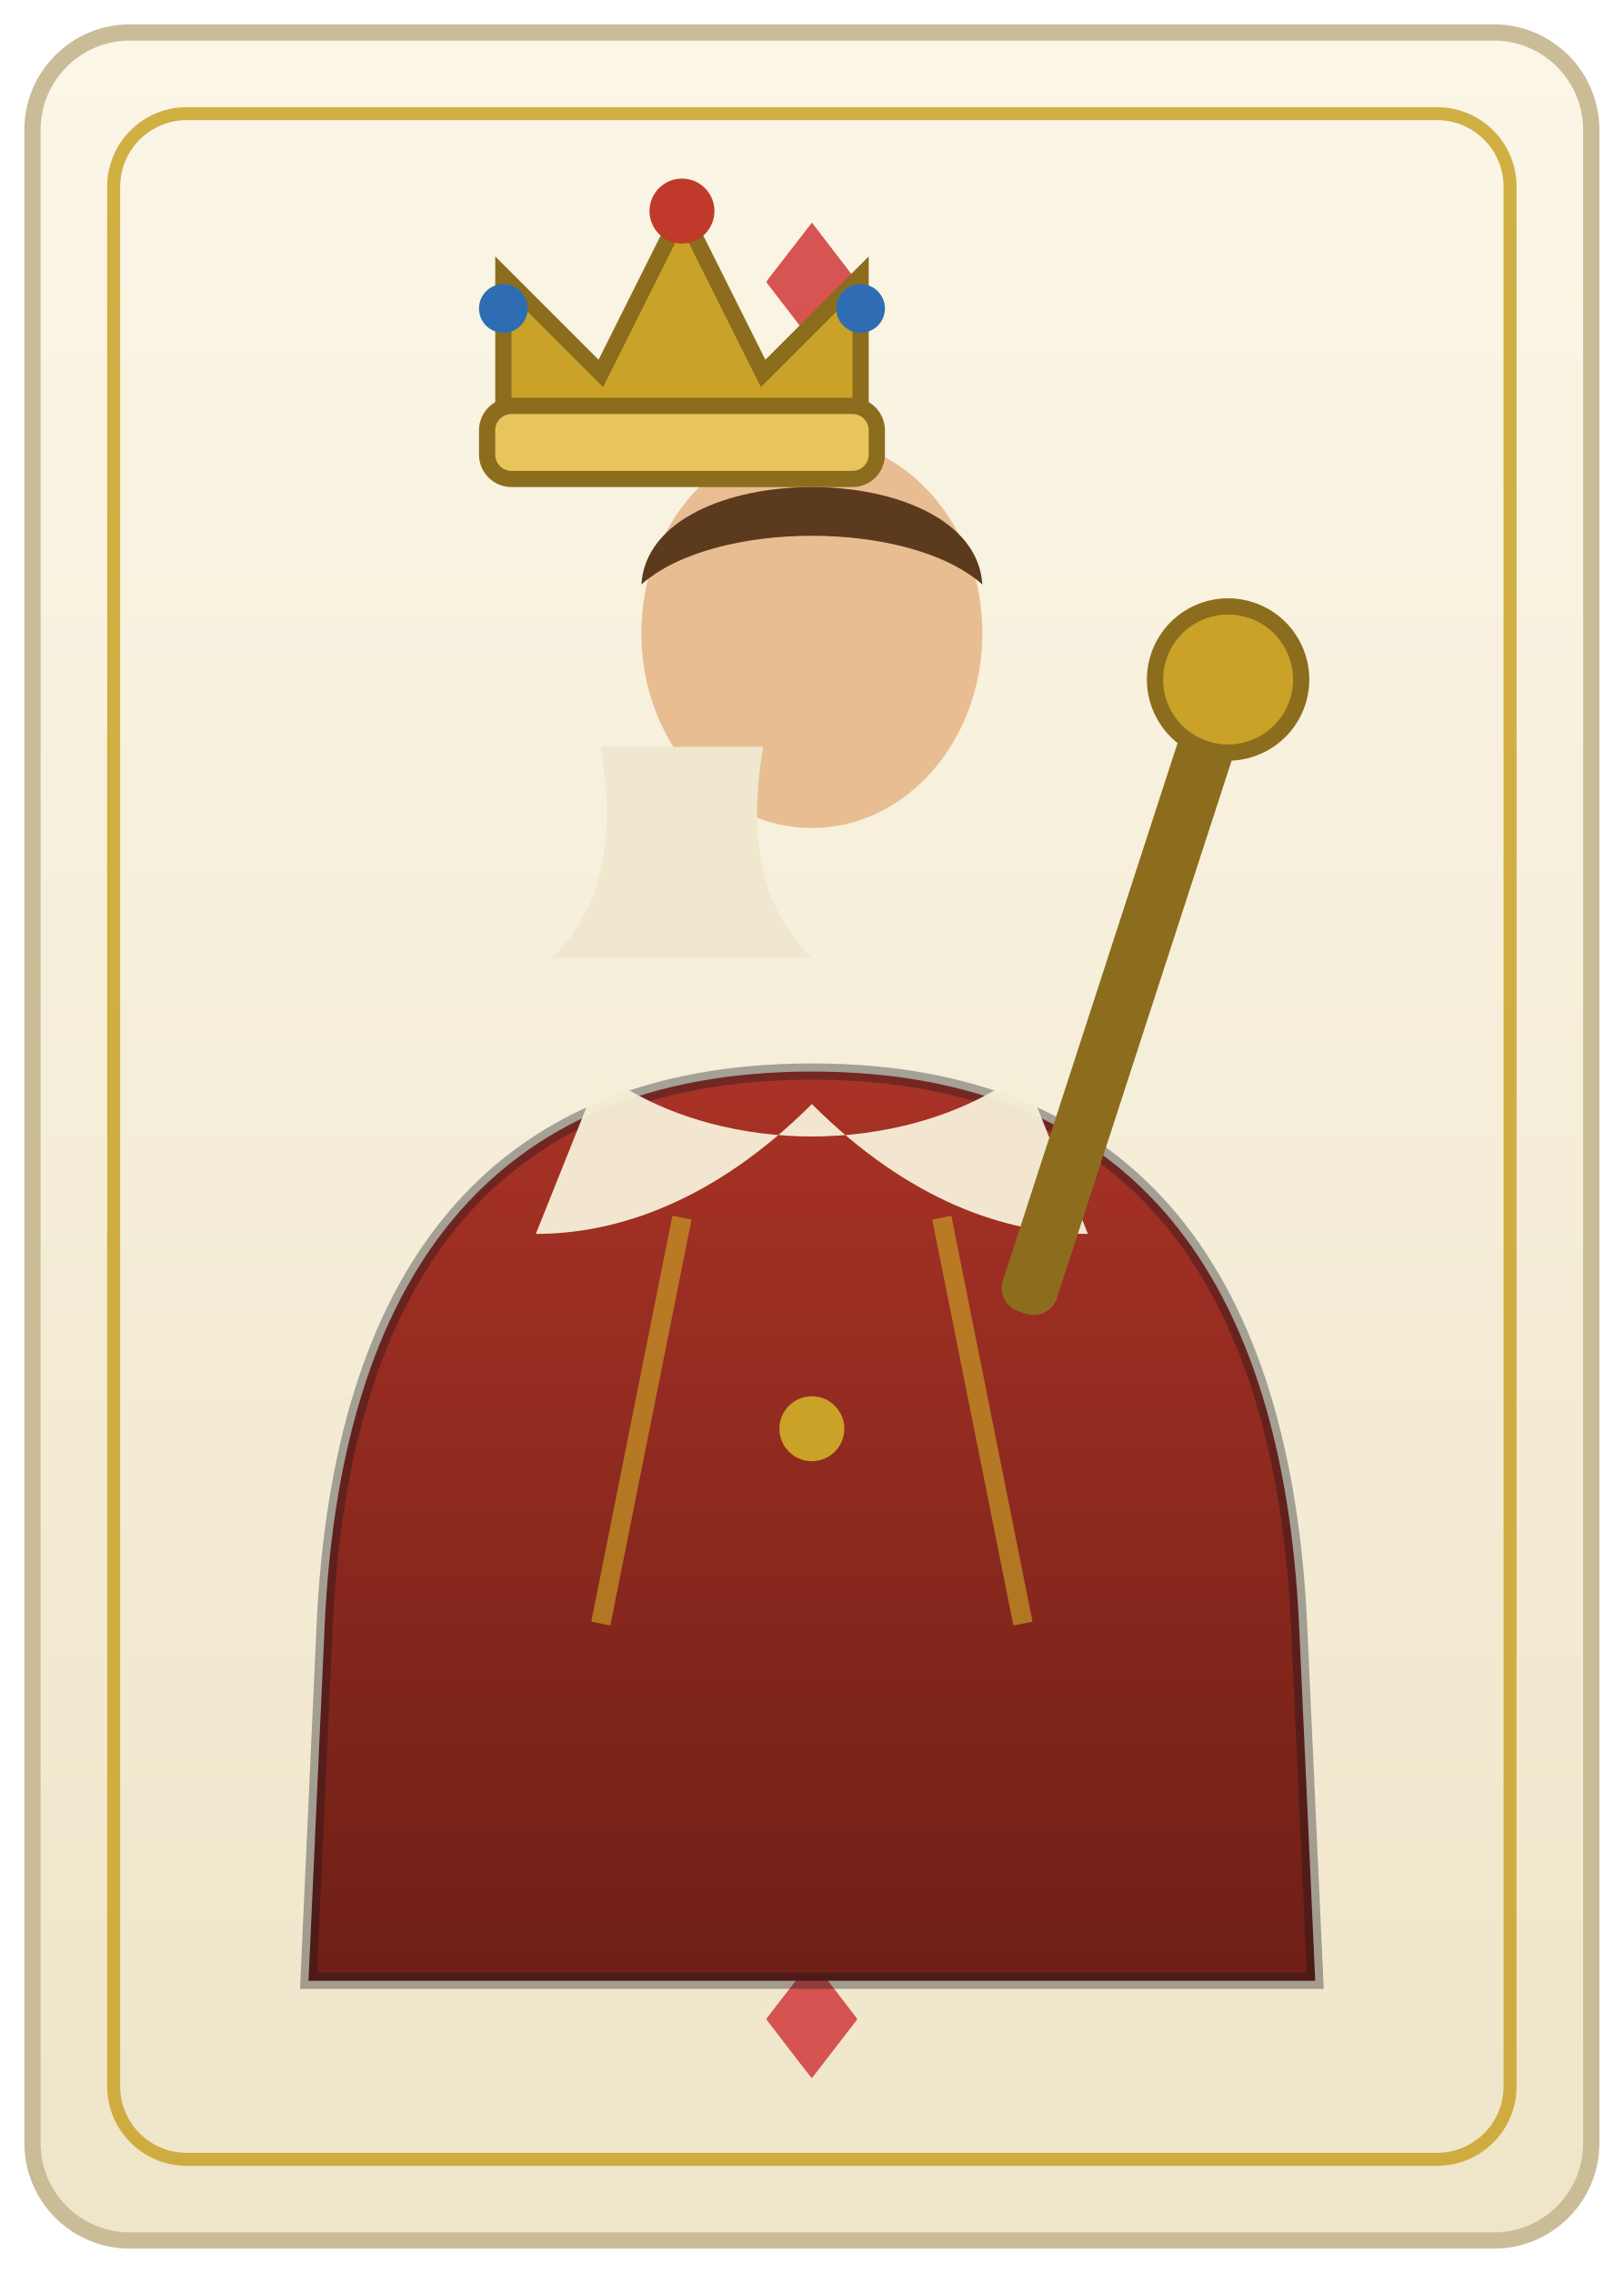
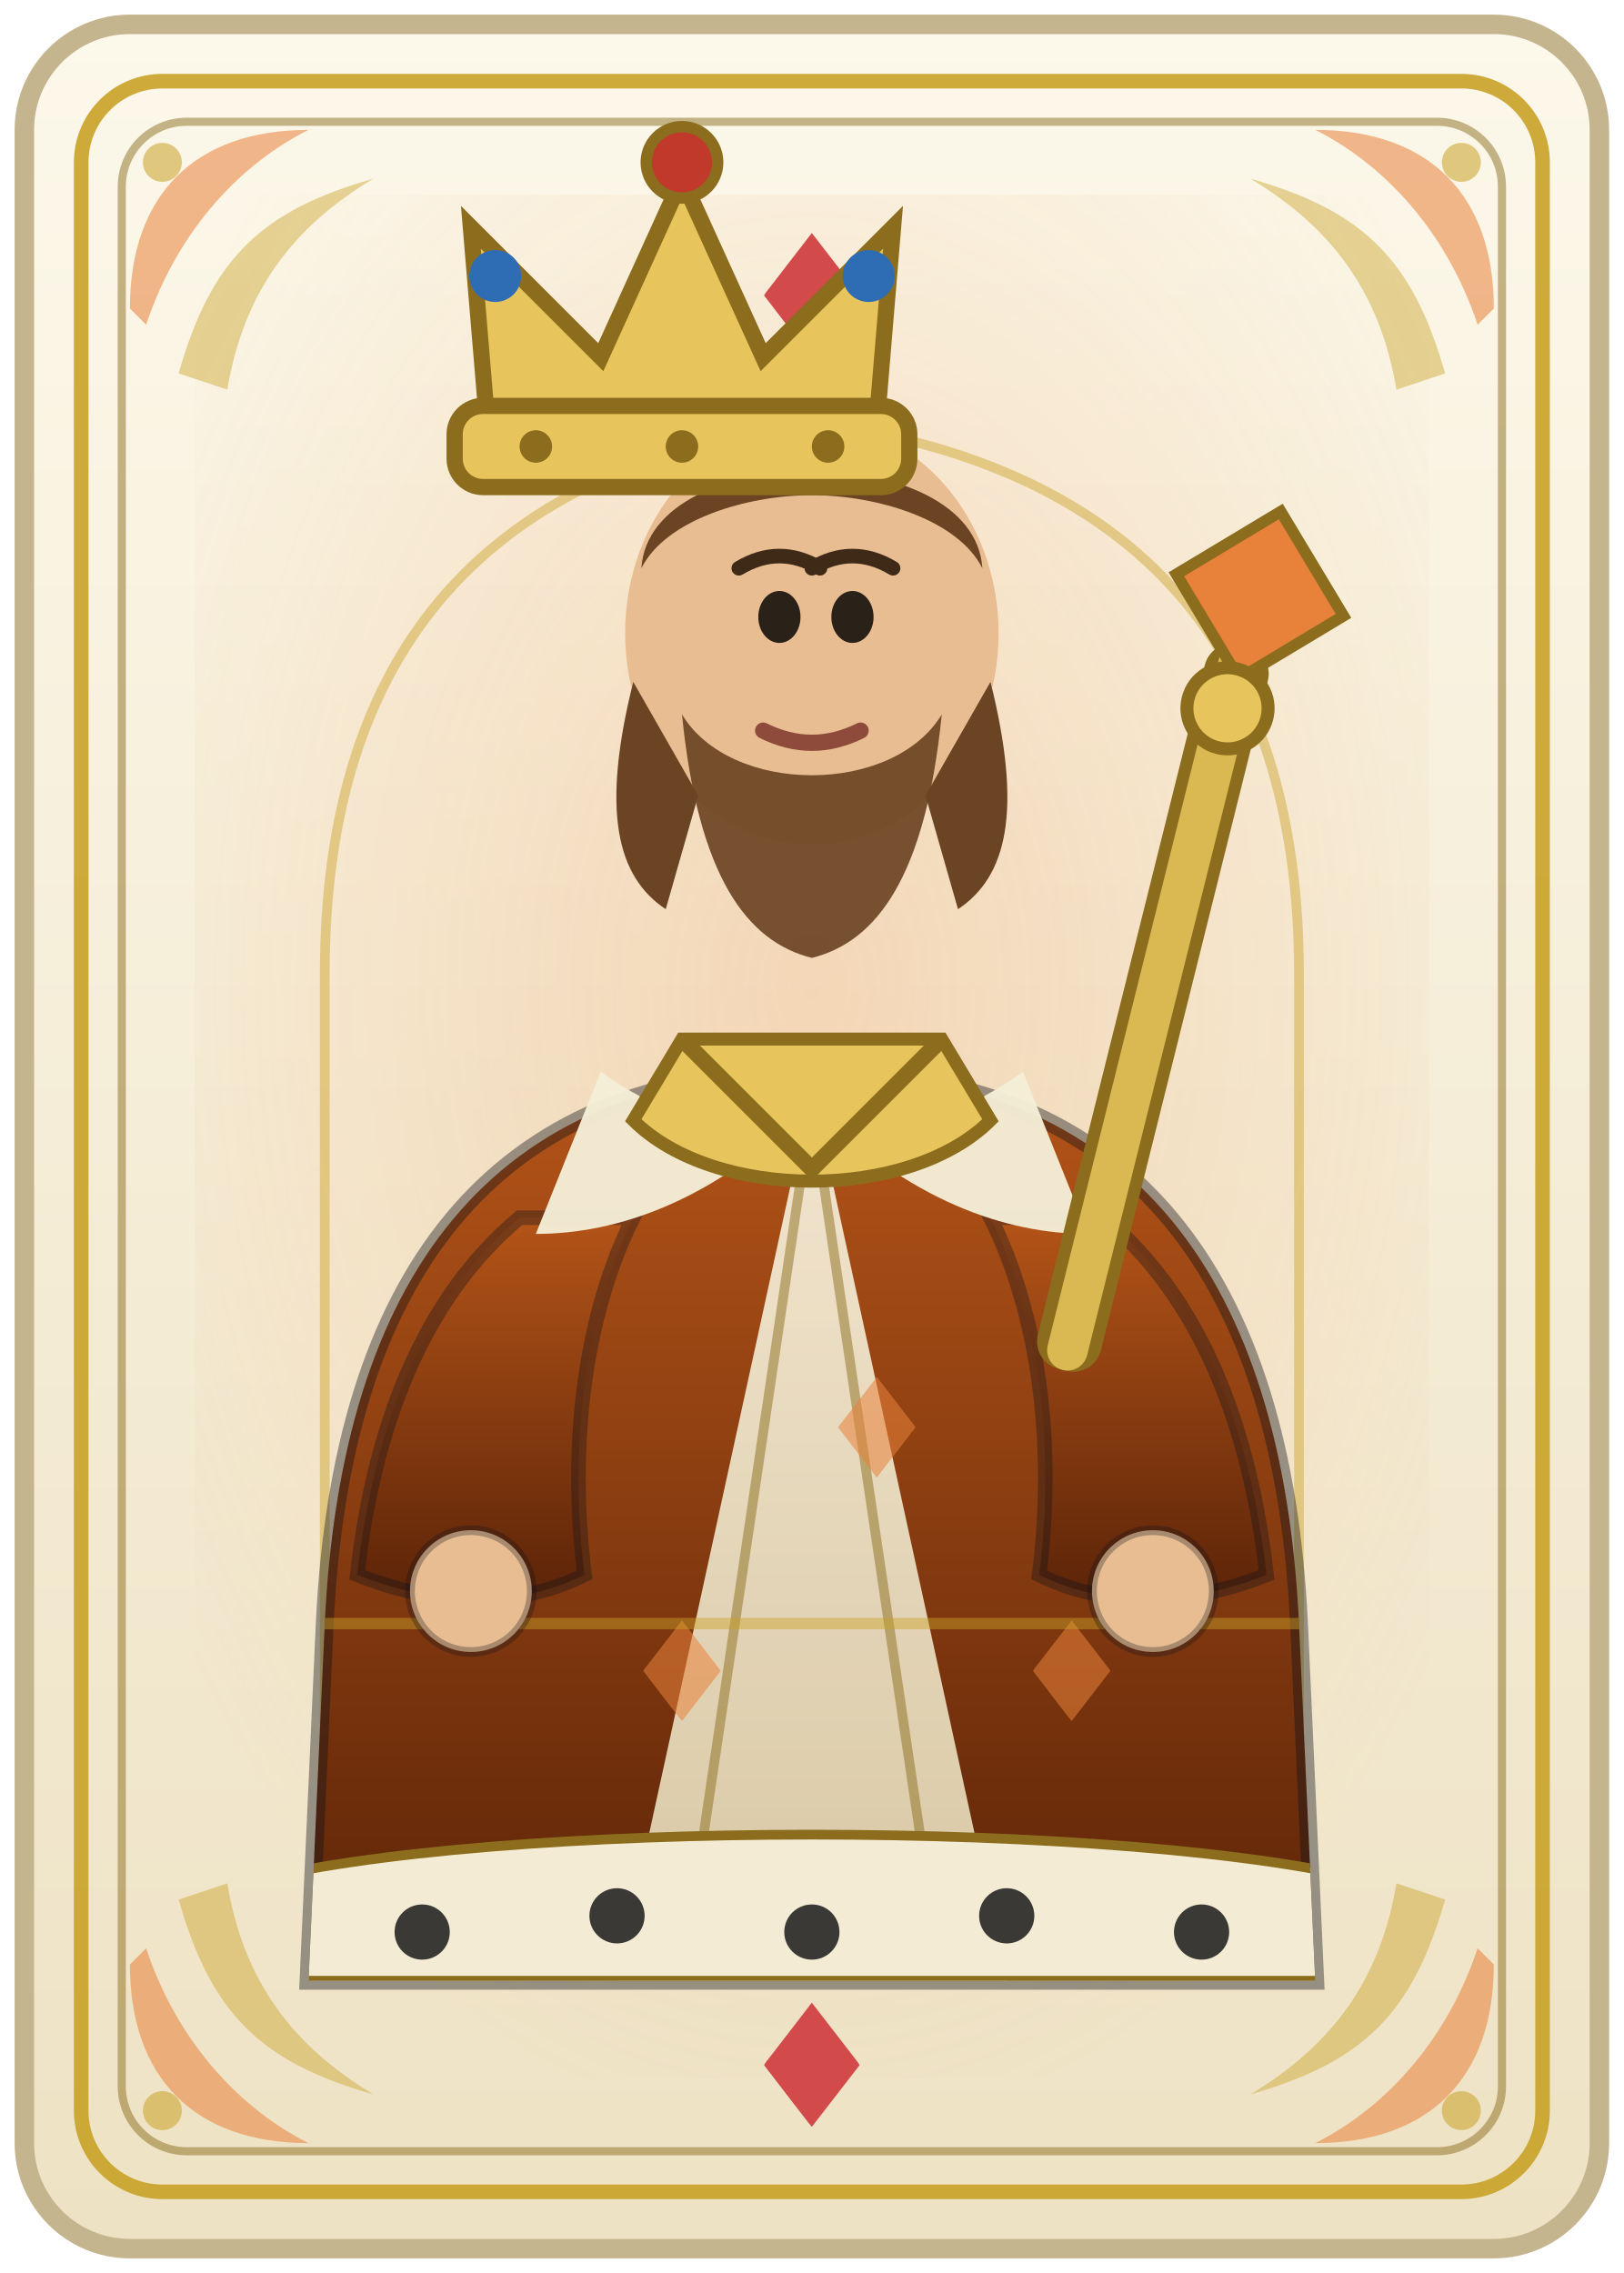
<svg xmlns="http://www.w3.org/2000/svg" viewBox="0 0 200 280">
  <defs>
    <linearGradient id="bg" x1="0" y1="0" x2="0" y2="1">
-       <stop offset="0" stop-color="#FBF6E7" />
-       <stop offset="1" stop-color="#EFE5C9" />
+       <stop offset="0" stop-color="#FCF8EA" />
+       <stop offset="1" stop-color="#EEE2C4" />
    </linearGradient>
    <linearGradient id="robe" x1="0" y1="0" x2="0" y2="1">
-       <stop offset="0" stop-color="#A93226" />
-       <stop offset="1" stop-color="#6E1F16" />
+       <stop offset="0" stop-color="#B45418" />
+       <stop offset="1" stop-color="#5C2408" />
    </linearGradient>
+     <linearGradient id="inner" x1="0" y1="0" x2="0" y2="1">
+       <stop offset="0" stop-color="#F8F2DE" />
+       <stop offset="1" stop-color="#E2D5B2" />
+     </linearGradient>
+     <radialGradient id="halo" cx="0.5" cy="0.42" r="0.62">
+       <stop offset="0" stop-color="#E8823A" stop-opacity="0.22" />
+       <stop offset="1" stop-color="#E8823A" stop-opacity="0" />
+     </radialGradient>
+     <clipPath id="robeClip">
+       <path d="M100 132 C60 132 42 158 40 200 L38 244 L162 244 L160 200 C158 158 140 132 100 132 Z" />
+     </clipPath>
  </defs>
-   <rect x="4" y="4" width="192" height="272" rx="12" fill="url(#bg)" stroke="#C9BC97" stroke-width="2" />
-   <rect x="14" y="14" width="172" height="252" rx="9" fill="none" stroke="#C9A227" stroke-width="1.6" opacity="0.85" />
-   <g opacity="0.9">
-     <text x="100" y="42" font-size="20" text-anchor="middle" fill="#D24343" font-family="Georgia, serif">♦</text>
-     <text x="100" y="256" font-size="20" text-anchor="middle" fill="#D24343" font-family="Georgia, serif">♦</text>
+   <rect x="3" y="3" width="194" height="274" rx="13" fill="url(#bg)" stroke="#C4B58E" stroke-width="2.4" />
+   <rect x="10" y="10" width="180" height="260" rx="10" fill="none" stroke="#C9A227" stroke-width="1.8" opacity="0.9" />
+   <rect x="15" y="15" width="170" height="250" rx="8" fill="none" stroke="#8C6D1D" stroke-width="1" opacity="0.5" />
+   <g transform="translate(16 16)" opacity="0.55">
+     <path d="M0 22 C0 8 8 0 22 0 C14 4 6 12 2 24 Z" fill="#E8823A" />
+     <path d="M6 30 C10 16 16 10 30 6 C20 12 14 20 12 32 Z" fill="#C9A227" opacity="0.8" />
+     <circle cx="4" cy="4" r="2.4" fill="#C9A227" />
  </g>
+   <g transform="translate(184 16) scale(-1 1)" opacity="0.55">
+     <path d="M0 22 C0 8 8 0 22 0 C14 4 6 12 2 24 Z" fill="#E8823A" />
+     <path d="M6 30 C10 16 16 10 30 6 C20 12 14 20 12 32 Z" fill="#C9A227" opacity="0.8" />
+     <circle cx="4" cy="4" r="2.4" fill="#C9A227" />
+   </g>
+   <g transform="translate(16 264) scale(1 -1)" opacity="0.55">
+     <path d="M0 22 C0 8 8 0 22 0 C14 4 6 12 2 24 Z" fill="#E8823A" />
+     <path d="M6 30 C10 16 16 10 30 6 C20 12 14 20 12 32 Z" fill="#C9A227" opacity="0.8" />
+     <circle cx="4" cy="4" r="2.4" fill="#C9A227" />
+   </g>
+   <g transform="translate(184 264) scale(-1 -1)" opacity="0.55">
+     <path d="M0 22 C0 8 8 0 22 0 C14 4 6 12 2 24 Z" fill="#E8823A" />
+     <path d="M6 30 C10 16 16 10 30 6 C20 12 14 20 12 32 Z" fill="#C9A227" opacity="0.8" />
+     <circle cx="4" cy="4" r="2.4" fill="#C9A227" />
+   </g>
+   <rect x="24" y="24" width="152" height="232" rx="7" fill="url(#halo)" />
+   <path d="M40 244 L40 120 Q40 60 100 52 Q160 60 160 120 L160 244" fill="none" stroke="#C9A227" stroke-width="1.2" opacity="0.45" />
+   <text x="100" y="44" font-size="21" text-anchor="middle" fill="#D24A4A" font-family="Georgia, serif">♦</text>
+   <text x="100" y="262" font-size="21" text-anchor="middle" fill="#D24A4A" font-family="Georgia, serif">♦</text>
  <g>
-     <path d="M100 132 C60 132 42 158 40 200 L38 244 L162 244 L160 200 C158 158 140 132 100 132 Z" fill="url(#robe)" stroke="#10131B" stroke-opacity="0.35" stroke-width="2" />
+     <path d="M100 132 C60 132 42 158 40 200 L38 244 L162 244 L160 200 C158 158 140 132 100 132 Z" fill="url(#robe)" stroke="#10131B" stroke-opacity="0.4" stroke-width="2.2" />
+     <g clip-path="url(#robeClip)">
+       <path d="M100 134 L76 244 L124 244 Z" fill="url(#inner)" opacity="0.92" />
+       <path d="M100 136 L84 244 M100 136 L116 244" stroke="#8C6D1D" stroke-width="1.2" opacity="0.5" fill="none" />
+       <text x="60" y="182" font-size="17" text-anchor="middle" fill="#E8823A" opacity="0.55" font-family="Georgia, serif">♦</text>
+       <text x="108" y="182" font-size="17" text-anchor="middle" fill="#E8823A" opacity="0.55" font-family="Georgia, serif">♦</text>
+       <text x="84" y="212" font-size="17" text-anchor="middle" fill="#E8823A" opacity="0.55" font-family="Georgia, serif">♦</text>
+       <text x="132" y="212" font-size="17" text-anchor="middle" fill="#E8823A" opacity="0.55" font-family="Georgia, serif">♦</text>
+       <text x="60" y="240" font-size="17" text-anchor="middle" fill="#E8823A" opacity="0.55" font-family="Georgia, serif">♦</text>
+       <text x="108" y="240" font-size="17" text-anchor="middle" fill="#E8823A" opacity="0.55" font-family="Georgia, serif">♦</text>
+       <path d="M30 232 C60 224 140 224 170 232 L170 244 L30 244 Z" fill="#F3EBD3" stroke="#8C6D1D" stroke-width="1.2" />
+       <g opacity="0.85">
+         <circle cx="52" cy="238" r="3.4" fill="#1A1A1A" />
+         <circle cx="76" cy="236" r="3.4" fill="#1A1A1A" />
+         <circle cx="100" cy="238" r="3.4" fill="#1A1A1A" />
+         <circle cx="124" cy="236" r="3.4" fill="#1A1A1A" />
+         <circle cx="148" cy="238" r="3.4" fill="#1A1A1A" />
+       </g>
+       <path d="M36 200 L164 200" stroke="#C9A227" stroke-width="1.4" opacity="0.45" />
+     </g>
+     <path d="M64 150 C52 160 46 176 44 194 C54 198 64 198 72 194 C70 178 72 162 78 150 Z" fill="url(#robe)" stroke="#10131B" stroke-opacity="0.35" stroke-width="1.8" />
+     <path d="M136 150 C148 160 154 176 156 194 C146 198 136 198 128 194 C130 178 128 162 122 150 Z" fill="url(#robe)" stroke="#10131B" stroke-opacity="0.35" stroke-width="1.8" />
+     <circle cx="58" cy="196" r="7.5" fill="#E9BD92" stroke="#10131B" stroke-opacity="0.3" stroke-width="1.2" />
+     <circle cx="142" cy="196" r="7.5" fill="#E9BD92" stroke="#10131B" stroke-opacity="0.3" stroke-width="1.2" />
    <path d="M100 136 C88 148 76 152 66 152 L74 132 C82 138 92 140 100 140 C108 140 118 138 126 132 L134 152 C124 152 112 148 100 136 Z" fill="#F6EFD8" opacity="0.95" />
-     <circle cx="100" cy="176" r="4" fill="#C9A227" />
-     <path d="M84 150 L74 200 M116 150 L126 200" stroke="#C9A227" stroke-width="2.4" opacity="0.65" fill="none" />
-     <ellipse cx="100" cy="78" rx="21" ry="24" fill="#E9BD92" />
-     <path d="M79 72 C80 56 120 56 121 72 C112 64 88 64 79 72 Z" fill="#5B3A1E" />
-     <path d="M74 92 C76 104 74 112 68 118 L100 118 C94 112 92 104 94 92 Z" fill="#EFE7CE" />
-     <path d="M62 52 L62 34 L74 46 L84 26 L94 46 L106 34 L106 52 Z" fill="#C9A227" stroke="#8C6D1D" stroke-width="2" />
-     <circle cx="84" cy="26" r="4" fill="#C0392B" />
-     <circle cx="62" cy="38" r="3" fill="#2E6DB4" />
-     <circle cx="106" cy="38" r="3" fill="#2E6DB4" />
-     <rect x="60" y="50" width="48" height="9" rx="3" fill="#E7C55C" stroke="#8C6D1D" stroke-width="2" />
-     <g transform="rotate(18 140 120)">
-       <rect x="136" y="86" width="7" height="78" rx="3" fill="#8C6D1D" />
-       <circle cx="139.5" cy="82" r="9" fill="#C9A227" stroke="#8C6D1D" stroke-width="2" />
+     <path d="M78 138 C88 148 112 148 122 138 L116 128 L84 128 Z" fill="#E7C55C" stroke="#8C6D1D" stroke-width="1.6" />
+     <path d="M84 128 L100 144 L116 128" fill="none" stroke="#8C6D1D" stroke-width="2" />
+     <ellipse cx="100" cy="78" rx="23" ry="26" fill="#E9BD92" />
+     <path d="M79 70 C80 54 120 54 121 70 C118 64 108 61 100 61 C92 61 82 64 79 70 Z" fill="#6B4423" />
+     <path d="M78 84 C74 100 76 108 82 112 L86 98 Z" fill="#6B4423" />
+     <path d="M122 84 C126 100 124 108 118 112 L114 98 Z" fill="#6B4423" />
+     <path d="M84 88 C86 108 92 116 100 118 C108 116 114 108 116 88 C110 98 90 98 84 88 Z" fill="#6B4423" opacity="0.92" />
+     <path d="M60 52 L58 28 L74 44 L84 22 L94 44 L110 28 L108 52 Z" fill="#E7C55C" stroke="#8C6D1D" stroke-width="2" />
+     <circle cx="84" cy="20" r="4.4" fill="#C0392B" stroke="#8C6D1D" stroke-width="1.4" />
+     <circle cx="61" cy="34" r="3.2" fill="#2E6DB4" />
+     <circle cx="107" cy="34" r="3.2" fill="#2E6DB4" />
+     <rect x="56" y="50" width="56" height="10" rx="3.5" fill="#E7C55C" stroke="#8C6D1D" stroke-width="2" />
+     <circle cx="66" cy="55" r="2" fill="#8C6D1D" />
+     <circle cx="84" cy="55" r="2" fill="#8C6D1D" />
+     <circle cx="102" cy="55" r="2" fill="#8C6D1D" />
+     <ellipse cx="96" cy="76" rx="2.6" ry="3.2" fill="#2A2118" />
+     <ellipse cx="105" cy="76" rx="2.6" ry="3.2" fill="#2A2118" />
+     <path d="M91 70 Q96 67 101 70" stroke="#3E2A16" stroke-width="1.8" fill="none" stroke-linecap="round" />
+     <path d="M100 70 Q105 67 110 70" stroke="#3E2A16" stroke-width="1.8" fill="none" stroke-linecap="round" />
+     <path d="M94 90 Q100 93 106 90" stroke="#8E4A3A" stroke-width="2" fill="none" stroke-linecap="round" />
+     <g transform="rotate(14 142 120)">
+       <rect x="139" y="78" width="8" height="92" rx="3.5" fill="#8C6D1D" />
+       <rect x="140.5" y="78" width="5" height="92" rx="2.5" fill="#E7C55C" opacity="0.85" />
+       <rect x="136" y="64" width="15" height="15" transform="rotate(45 143.5 71.5)" fill="#E8823A" stroke="#8C6D1D" stroke-width="1.4" />
+       <circle cx="143" cy="86" r="5" fill="#E7C55C" stroke="#8C6D1D" stroke-width="1.6" />
    </g>
  </g>
</svg>
